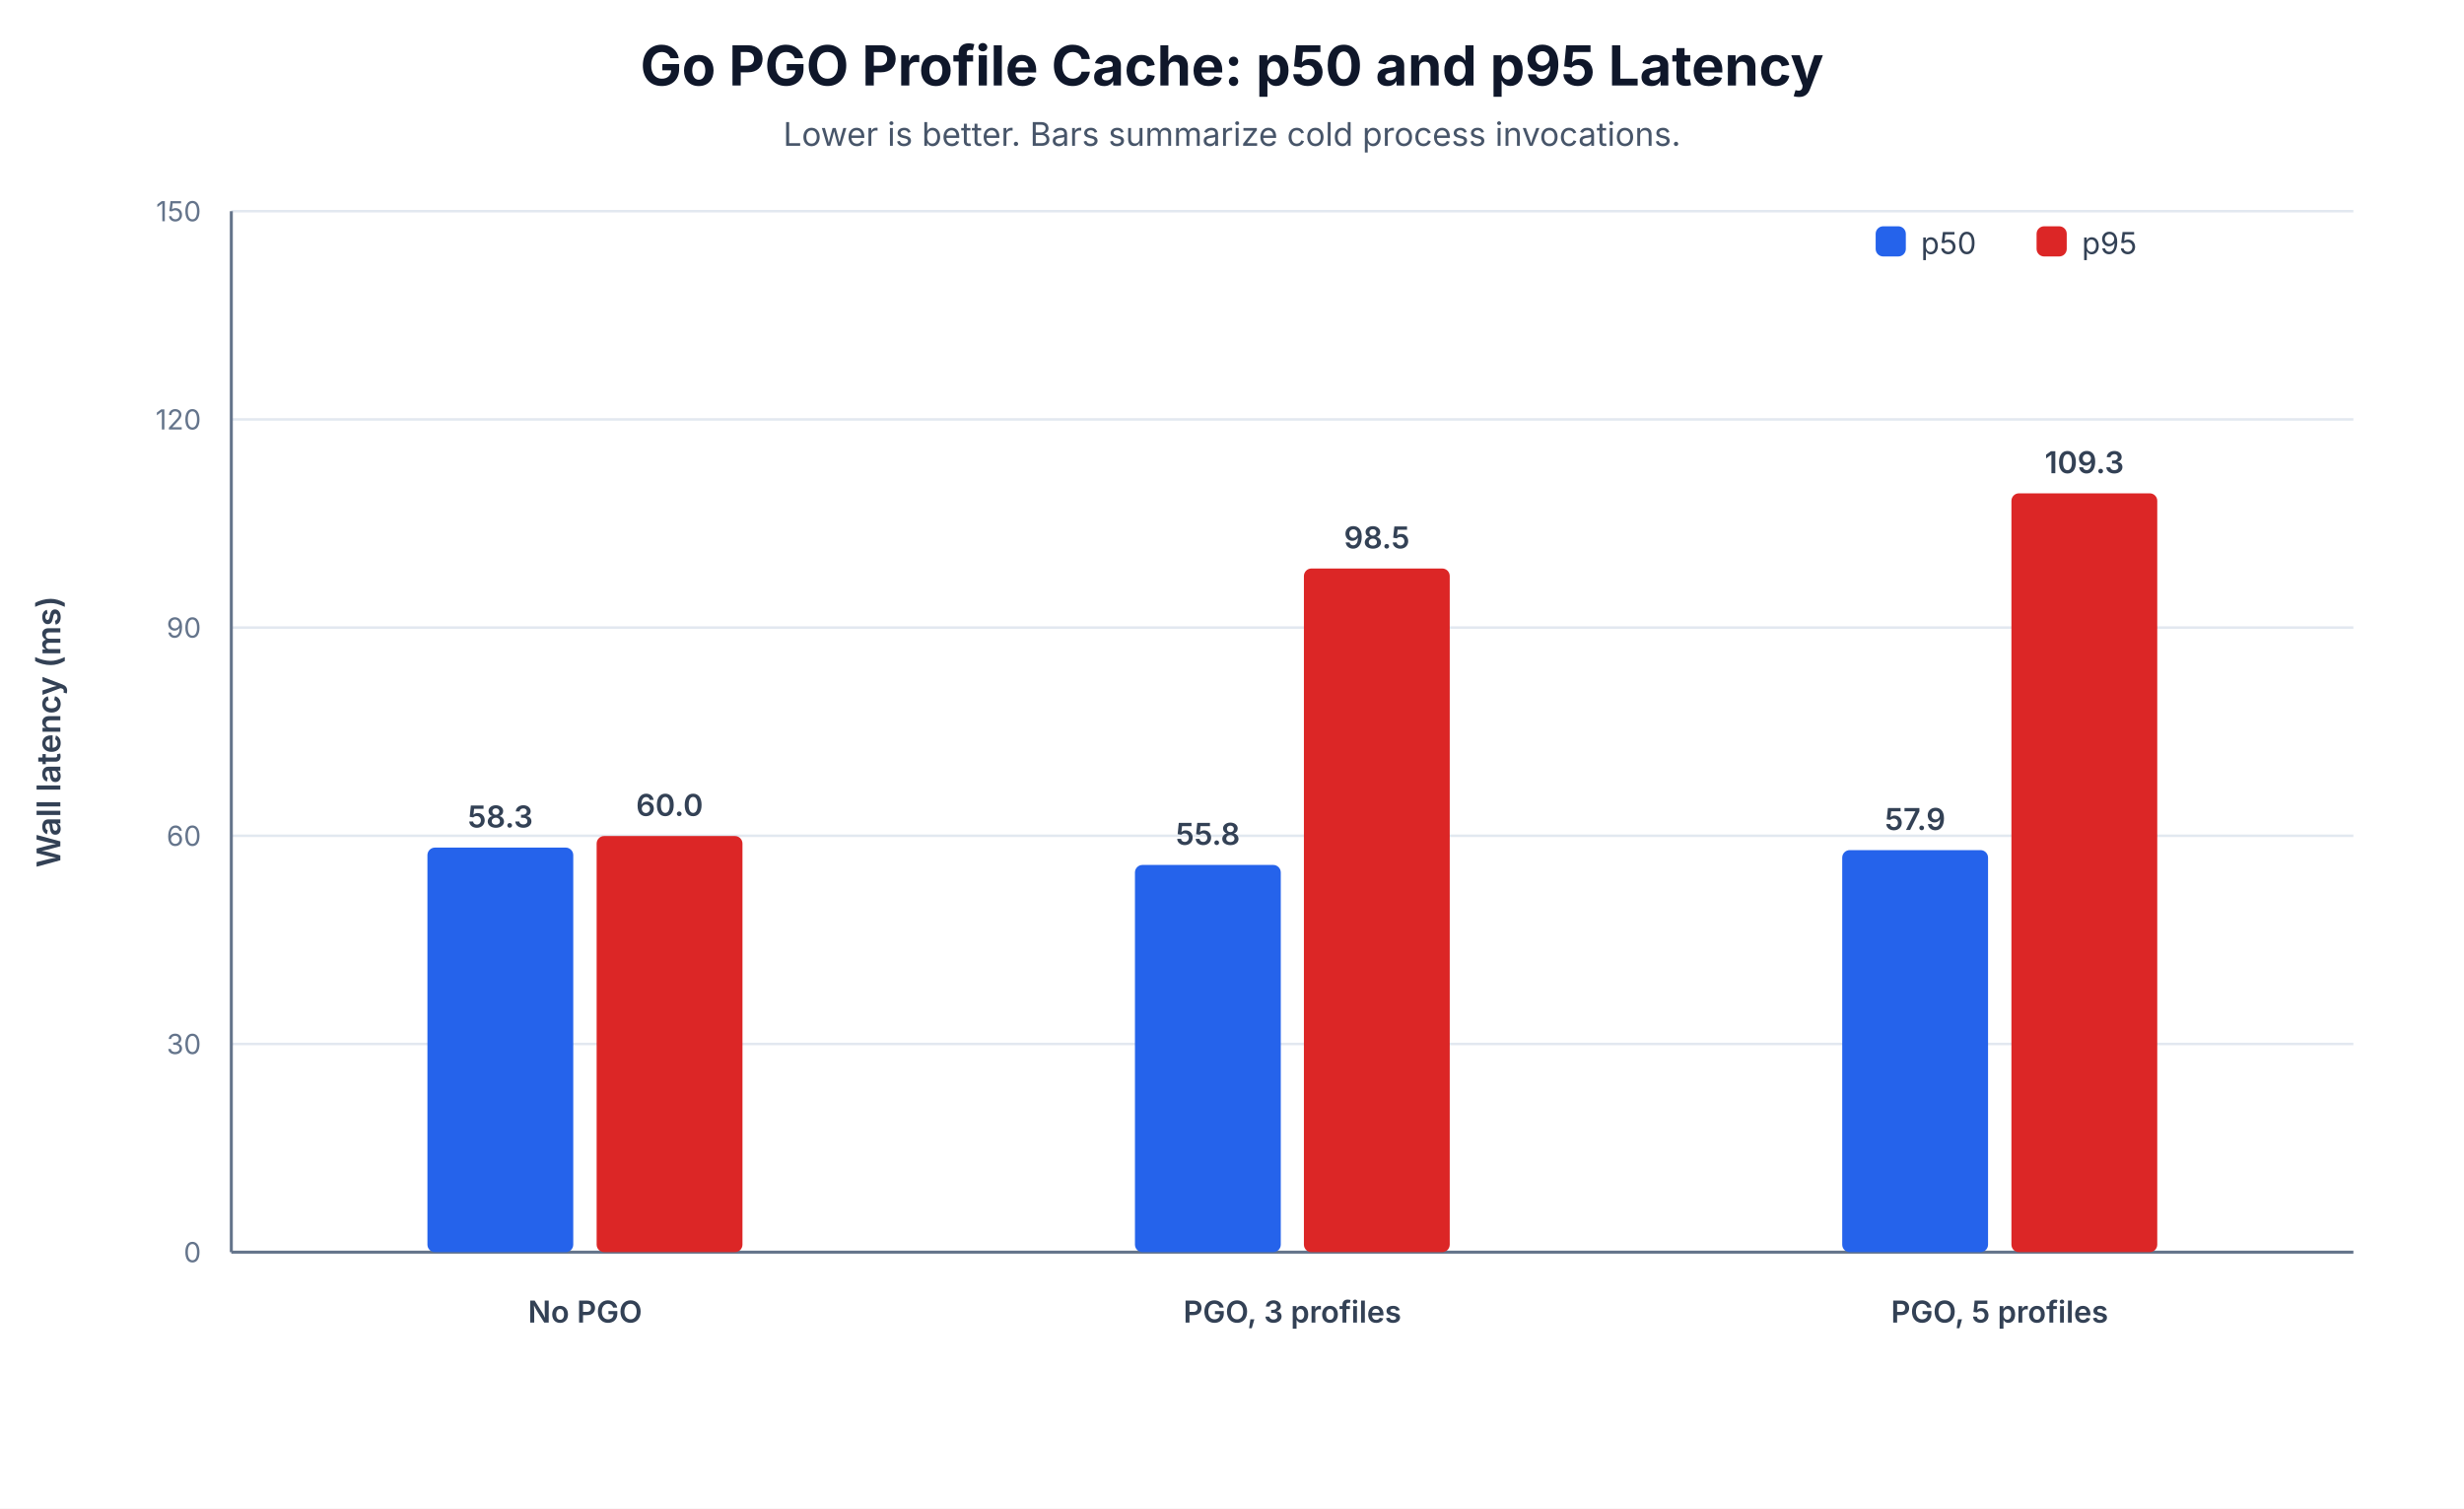
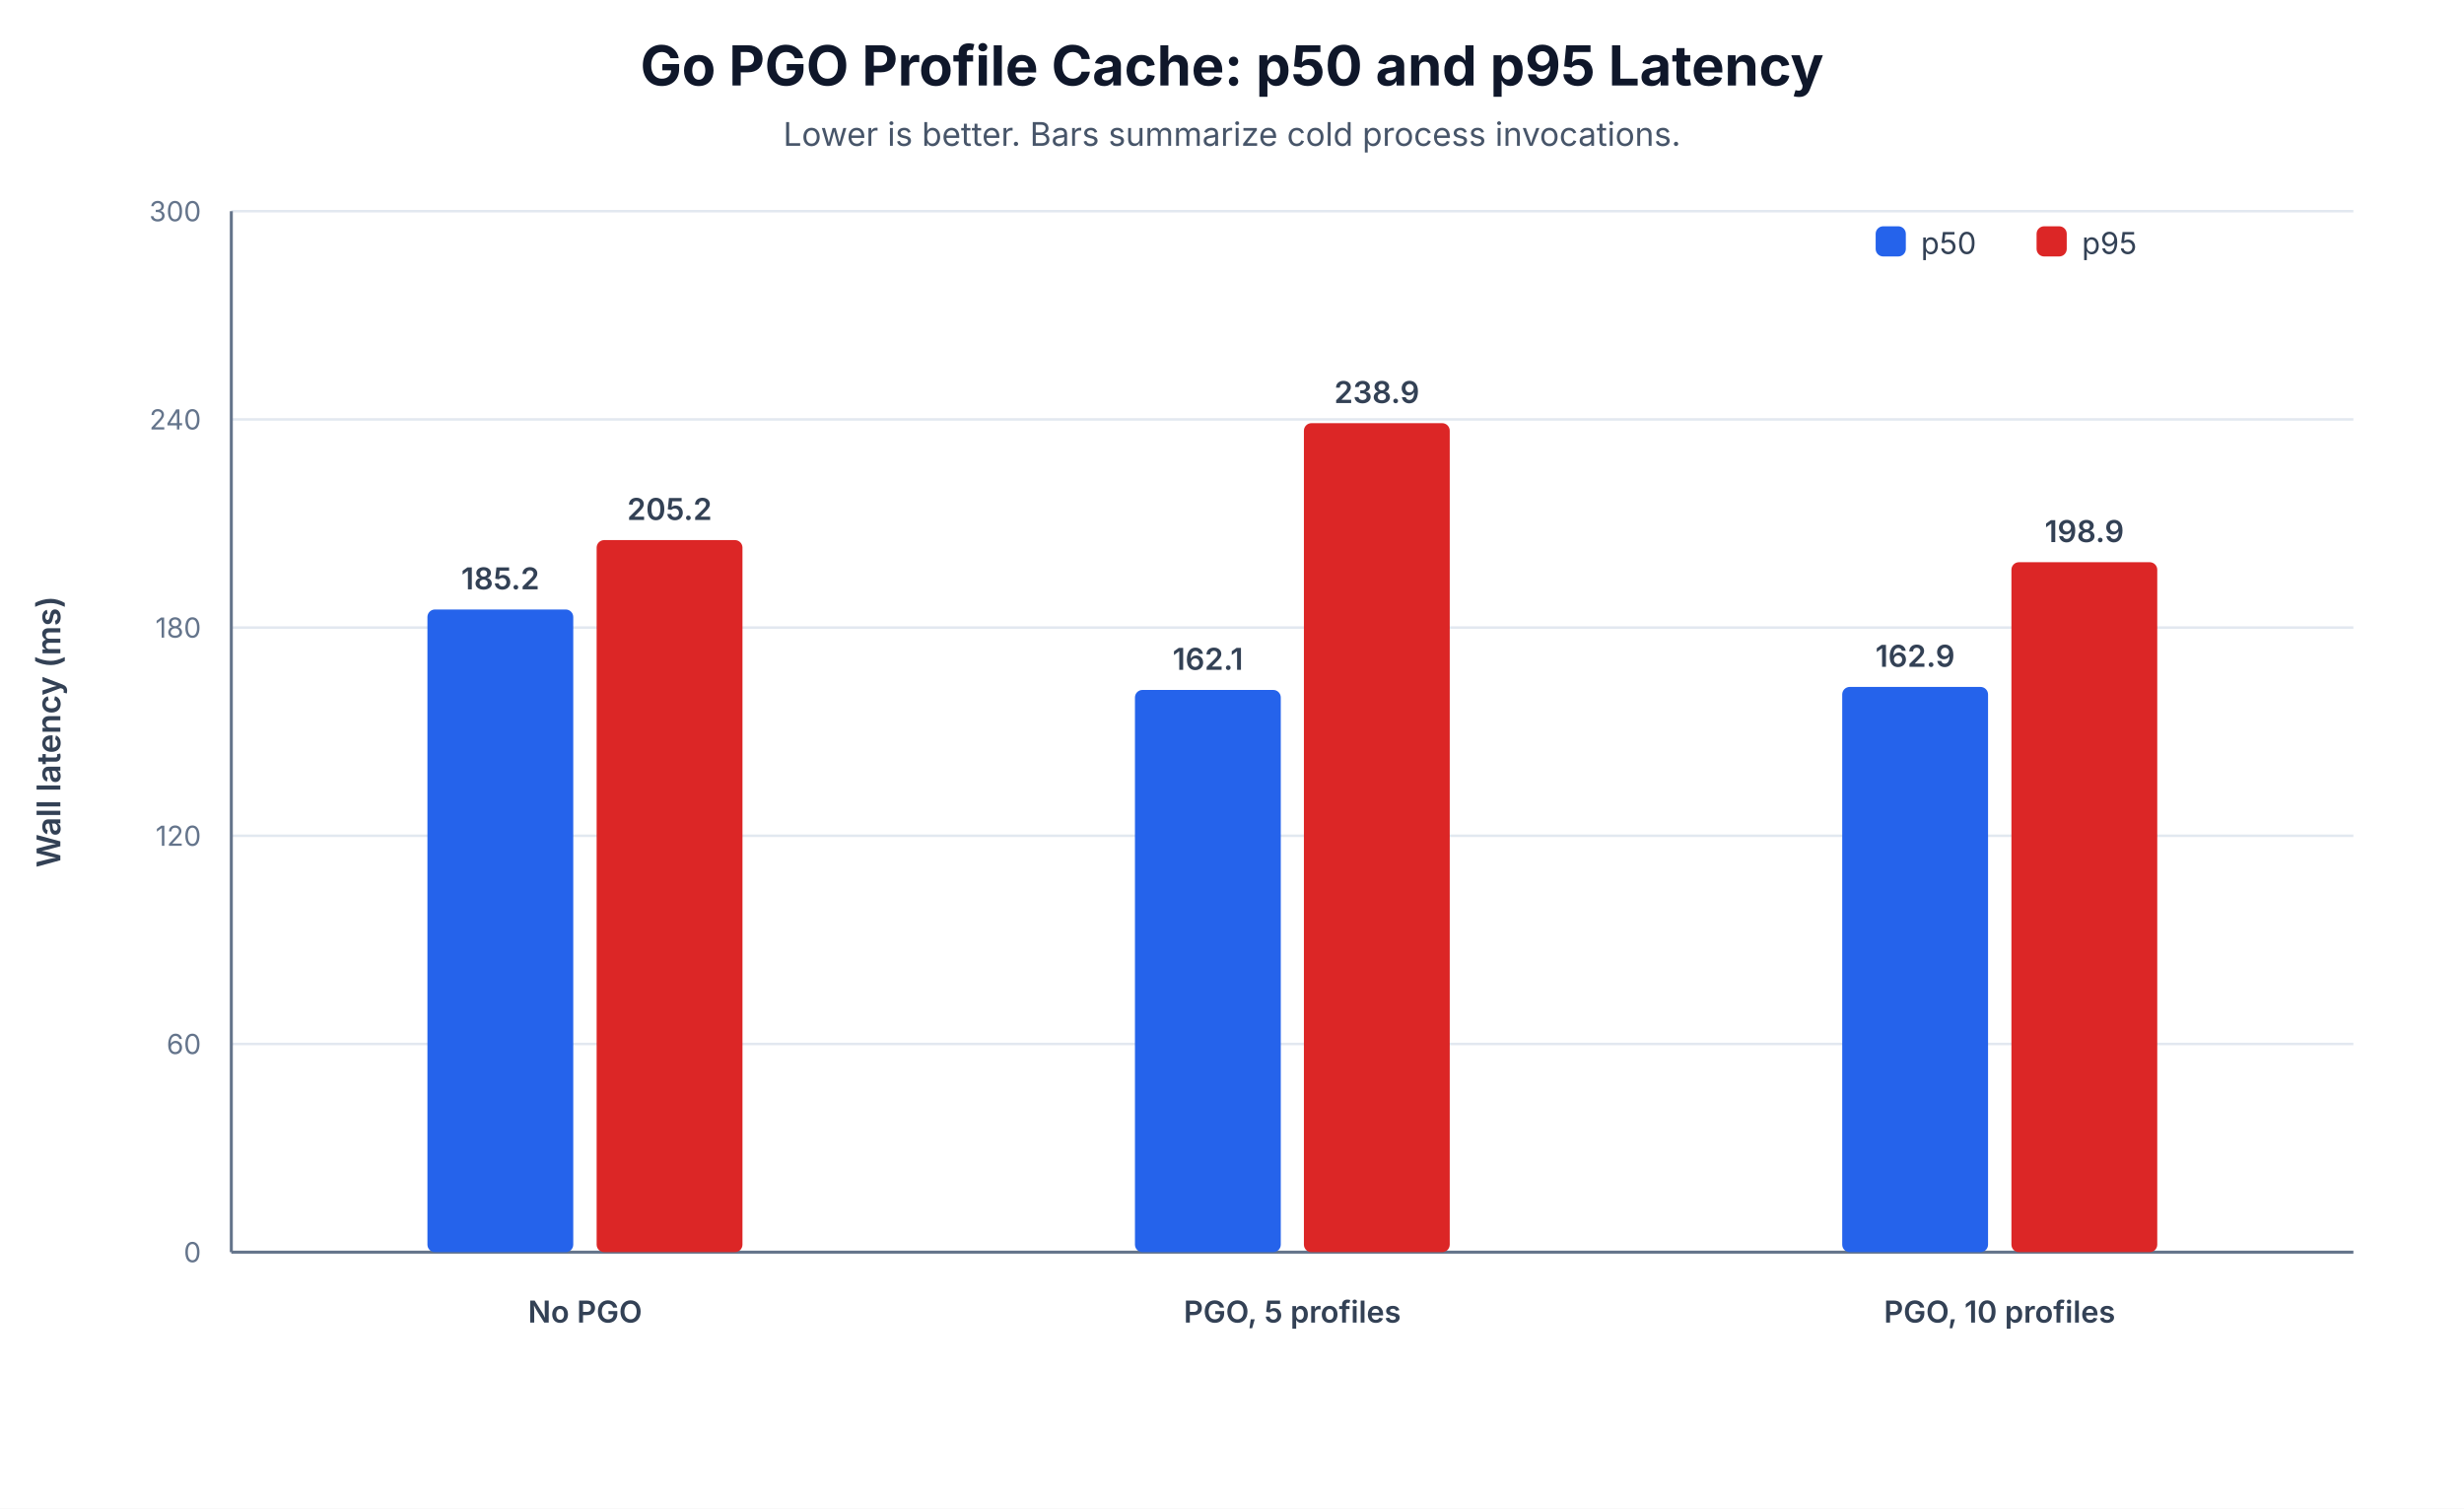
<svg xmlns="http://www.w3.org/2000/svg" width="980" height="600" viewBox="0 0 980 600" role="img" aria-label="Go PGO p50 and p95 latency">
  <rect width="100%" height="100%" fill="#ffffff" />
  <line x1="92.0" y1="498.0" x2="936.0" y2="498.0" stroke="#e2e8f0" stroke-width="1" />
  <text x="80.0" y="502.0" text-anchor="end" font-family="Inter, ui-sans-serif, system-ui, -apple-system, BlinkMacSystemFont, Segoe UI, sans-serif" font-size="11" font-weight="400" fill="#64748b">0</text>
  <line x1="92.0" y1="415.2" x2="936.0" y2="415.2" stroke="#e2e8f0" stroke-width="1" />
-   <text x="80.0" y="419.2" text-anchor="end" font-family="Inter, ui-sans-serif, system-ui, -apple-system, BlinkMacSystemFont, Segoe UI, sans-serif" font-size="11" font-weight="400" fill="#64748b">30</text>
+   <text x="80.0" y="419.2" text-anchor="end" font-family="Inter, ui-sans-serif, system-ui, -apple-system, BlinkMacSystemFont, Segoe UI, sans-serif" font-size="11" font-weight="400" fill="#64748b">60</text>
  <line x1="92.0" y1="332.4" x2="936.0" y2="332.4" stroke="#e2e8f0" stroke-width="1" />
-   <text x="80.0" y="336.4" text-anchor="end" font-family="Inter, ui-sans-serif, system-ui, -apple-system, BlinkMacSystemFont, Segoe UI, sans-serif" font-size="11" font-weight="400" fill="#64748b">60</text>
+   <text x="80.0" y="336.4" text-anchor="end" font-family="Inter, ui-sans-serif, system-ui, -apple-system, BlinkMacSystemFont, Segoe UI, sans-serif" font-size="11" font-weight="400" fill="#64748b">120</text>
  <line x1="92.0" y1="249.6" x2="936.0" y2="249.6" stroke="#e2e8f0" stroke-width="1" />
-   <text x="80.0" y="253.6" text-anchor="end" font-family="Inter, ui-sans-serif, system-ui, -apple-system, BlinkMacSystemFont, Segoe UI, sans-serif" font-size="11" font-weight="400" fill="#64748b">90</text>
+   <text x="80.0" y="253.6" text-anchor="end" font-family="Inter, ui-sans-serif, system-ui, -apple-system, BlinkMacSystemFont, Segoe UI, sans-serif" font-size="11" font-weight="400" fill="#64748b">180</text>
  <line x1="92.0" y1="166.8" x2="936.0" y2="166.8" stroke="#e2e8f0" stroke-width="1" />
-   <text x="80.0" y="170.8" text-anchor="end" font-family="Inter, ui-sans-serif, system-ui, -apple-system, BlinkMacSystemFont, Segoe UI, sans-serif" font-size="11" font-weight="400" fill="#64748b">120</text>
+   <text x="80.0" y="170.8" text-anchor="end" font-family="Inter, ui-sans-serif, system-ui, -apple-system, BlinkMacSystemFont, Segoe UI, sans-serif" font-size="11" font-weight="400" fill="#64748b">240</text>
  <line x1="92.0" y1="84.0" x2="936.0" y2="84.0" stroke="#e2e8f0" stroke-width="1" />
-   <text x="80.0" y="88.0" text-anchor="end" font-family="Inter, ui-sans-serif, system-ui, -apple-system, BlinkMacSystemFont, Segoe UI, sans-serif" font-size="11" font-weight="400" fill="#64748b">150</text>
+   <text x="80.0" y="88.0" text-anchor="end" font-family="Inter, ui-sans-serif, system-ui, -apple-system, BlinkMacSystemFont, Segoe UI, sans-serif" font-size="11" font-weight="400" fill="#64748b">300</text>
  <line x1="92.0" y1="84.0" x2="92.0" y2="498.0" stroke="#64748b" stroke-width="1.2" />
  <line x1="92.0" y1="498.0" x2="936.0" y2="498.0" stroke="#64748b" stroke-width="1.2" />
  <text x="24.0" y="291.0" text-anchor="middle" font-family="Inter, ui-sans-serif, system-ui, -apple-system, BlinkMacSystemFont, Segoe UI, sans-serif" font-size="13" font-weight="600" fill="#334155" transform="rotate(-90 24.0 291.0)">Wall latency (ms)</text>
  <text x="490.0" y="34.0" text-anchor="middle" font-family="Inter, ui-sans-serif, system-ui, -apple-system, BlinkMacSystemFont, Segoe UI, sans-serif" font-size="22" font-weight="700" fill="#0f172a">Go PGO Profile Cache: p50 and p95 Latency</text>
  <text x="490.0" y="58.0" text-anchor="middle" font-family="Inter, ui-sans-serif, system-ui, -apple-system, BlinkMacSystemFont, Segoe UI, sans-serif" font-size="13" font-weight="400" fill="#475569">Lower is better. Bars summarize cold process invocations.</text>
-   <rect x="170.0" y="337.1" width="58.0" height="160.9" rx="3" fill="#2563eb" />
-   <text x="199.0" y="329.1" text-anchor="middle" font-family="Inter, ui-sans-serif, system-ui, -apple-system, BlinkMacSystemFont, Segoe UI, sans-serif" font-size="12" font-weight="600" fill="#334155">58.3</text>
-   <rect x="237.3" y="332.5" width="58.0" height="165.5" rx="3" fill="#dc2626" />
-   <text x="266.3" y="324.5" text-anchor="middle" font-family="Inter, ui-sans-serif, system-ui, -apple-system, BlinkMacSystemFont, Segoe UI, sans-serif" font-size="12" font-weight="600" fill="#334155">60.0</text>
+   <rect x="170.0" y="242.4" width="58.0" height="255.6" rx="3" fill="#2563eb" />
+   <text x="199.0" y="234.4" text-anchor="middle" font-family="Inter, ui-sans-serif, system-ui, -apple-system, BlinkMacSystemFont, Segoe UI, sans-serif" font-size="12" font-weight="600" fill="#334155">185.2</text>
+   <rect x="237.3" y="214.8" width="58.0" height="283.2" rx="3" fill="#dc2626" />
+   <text x="266.3" y="206.8" text-anchor="middle" font-family="Inter, ui-sans-serif, system-ui, -apple-system, BlinkMacSystemFont, Segoe UI, sans-serif" font-size="12" font-weight="600" fill="#334155">205.2</text>
  <text x="232.7" y="526.0" text-anchor="middle" font-family="Inter, ui-sans-serif, system-ui, -apple-system, BlinkMacSystemFont, Segoe UI, sans-serif" font-size="12" font-weight="600" fill="#334155">No PGO</text>
-   <rect x="451.4" y="344.0" width="58.0" height="154.0" rx="3" fill="#2563eb" />
-   <text x="480.4" y="336.0" text-anchor="middle" font-family="Inter, ui-sans-serif, system-ui, -apple-system, BlinkMacSystemFont, Segoe UI, sans-serif" font-size="12" font-weight="600" fill="#334155">55.8</text>
-   <rect x="518.6" y="226.1" width="58.0" height="271.9" rx="3" fill="#dc2626" />
-   <text x="547.6" y="218.1" text-anchor="middle" font-family="Inter, ui-sans-serif, system-ui, -apple-system, BlinkMacSystemFont, Segoe UI, sans-serif" font-size="12" font-weight="600" fill="#334155">98.5</text>
-   <text x="514.0" y="526.0" text-anchor="middle" font-family="Inter, ui-sans-serif, system-ui, -apple-system, BlinkMacSystemFont, Segoe UI, sans-serif" font-size="12" font-weight="600" fill="#334155">PGO, 3 profiles</text>
-   <rect x="732.7" y="338.1" width="58.0" height="159.9" rx="3" fill="#2563eb" />
-   <text x="761.7" y="330.1" text-anchor="middle" font-family="Inter, ui-sans-serif, system-ui, -apple-system, BlinkMacSystemFont, Segoe UI, sans-serif" font-size="12" font-weight="600" fill="#334155">57.9</text>
-   <rect x="800.0" y="196.2" width="58.0" height="301.8" rx="3" fill="#dc2626" />
-   <text x="829.0" y="188.2" text-anchor="middle" font-family="Inter, ui-sans-serif, system-ui, -apple-system, BlinkMacSystemFont, Segoe UI, sans-serif" font-size="12" font-weight="600" fill="#334155">109.3</text>
-   <text x="795.3" y="526.0" text-anchor="middle" font-family="Inter, ui-sans-serif, system-ui, -apple-system, BlinkMacSystemFont, Segoe UI, sans-serif" font-size="12" font-weight="600" fill="#334155">PGO, 5 profiles</text>
+   <rect x="451.4" y="274.4" width="58.0" height="223.6" rx="3" fill="#2563eb" />
+   <text x="480.4" y="266.4" text-anchor="middle" font-family="Inter, ui-sans-serif, system-ui, -apple-system, BlinkMacSystemFont, Segoe UI, sans-serif" font-size="12" font-weight="600" fill="#334155">162.1</text>
+   <rect x="518.6" y="168.3" width="58.0" height="329.7" rx="3" fill="#dc2626" />
+   <text x="547.6" y="160.3" text-anchor="middle" font-family="Inter, ui-sans-serif, system-ui, -apple-system, BlinkMacSystemFont, Segoe UI, sans-serif" font-size="12" font-weight="600" fill="#334155">238.9</text>
+   <text x="514.0" y="526.0" text-anchor="middle" font-family="Inter, ui-sans-serif, system-ui, -apple-system, BlinkMacSystemFont, Segoe UI, sans-serif" font-size="12" font-weight="600" fill="#334155">PGO, 5 profiles</text>
+   <rect x="732.7" y="273.2" width="58.0" height="224.8" rx="3" fill="#2563eb" />
+   <text x="761.7" y="265.2" text-anchor="middle" font-family="Inter, ui-sans-serif, system-ui, -apple-system, BlinkMacSystemFont, Segoe UI, sans-serif" font-size="12" font-weight="600" fill="#334155">162.9</text>
+   <rect x="800.0" y="223.6" width="58.0" height="274.4" rx="3" fill="#dc2626" />
+   <text x="829.0" y="215.6" text-anchor="middle" font-family="Inter, ui-sans-serif, system-ui, -apple-system, BlinkMacSystemFont, Segoe UI, sans-serif" font-size="12" font-weight="600" fill="#334155">198.9</text>
+   <text x="795.3" y="526.0" text-anchor="middle" font-family="Inter, ui-sans-serif, system-ui, -apple-system, BlinkMacSystemFont, Segoe UI, sans-serif" font-size="12" font-weight="600" fill="#334155">PGO, 10 profiles</text>
  <rect x="746.0" y="90.0" width="12.0" height="12.0" rx="3" fill="#2563eb" />
  <text x="764.0" y="101.0" text-anchor="start" font-family="Inter, ui-sans-serif, system-ui, -apple-system, BlinkMacSystemFont, Segoe UI, sans-serif" font-size="12" font-weight="400" fill="#334155">p50</text>
  <rect x="810.0" y="90.0" width="12.0" height="12.0" rx="3" fill="#dc2626" />
  <text x="828.0" y="101.0" text-anchor="start" font-family="Inter, ui-sans-serif, system-ui, -apple-system, BlinkMacSystemFont, Segoe UI, sans-serif" font-size="12" font-weight="400" fill="#334155">p95</text>
</svg>
